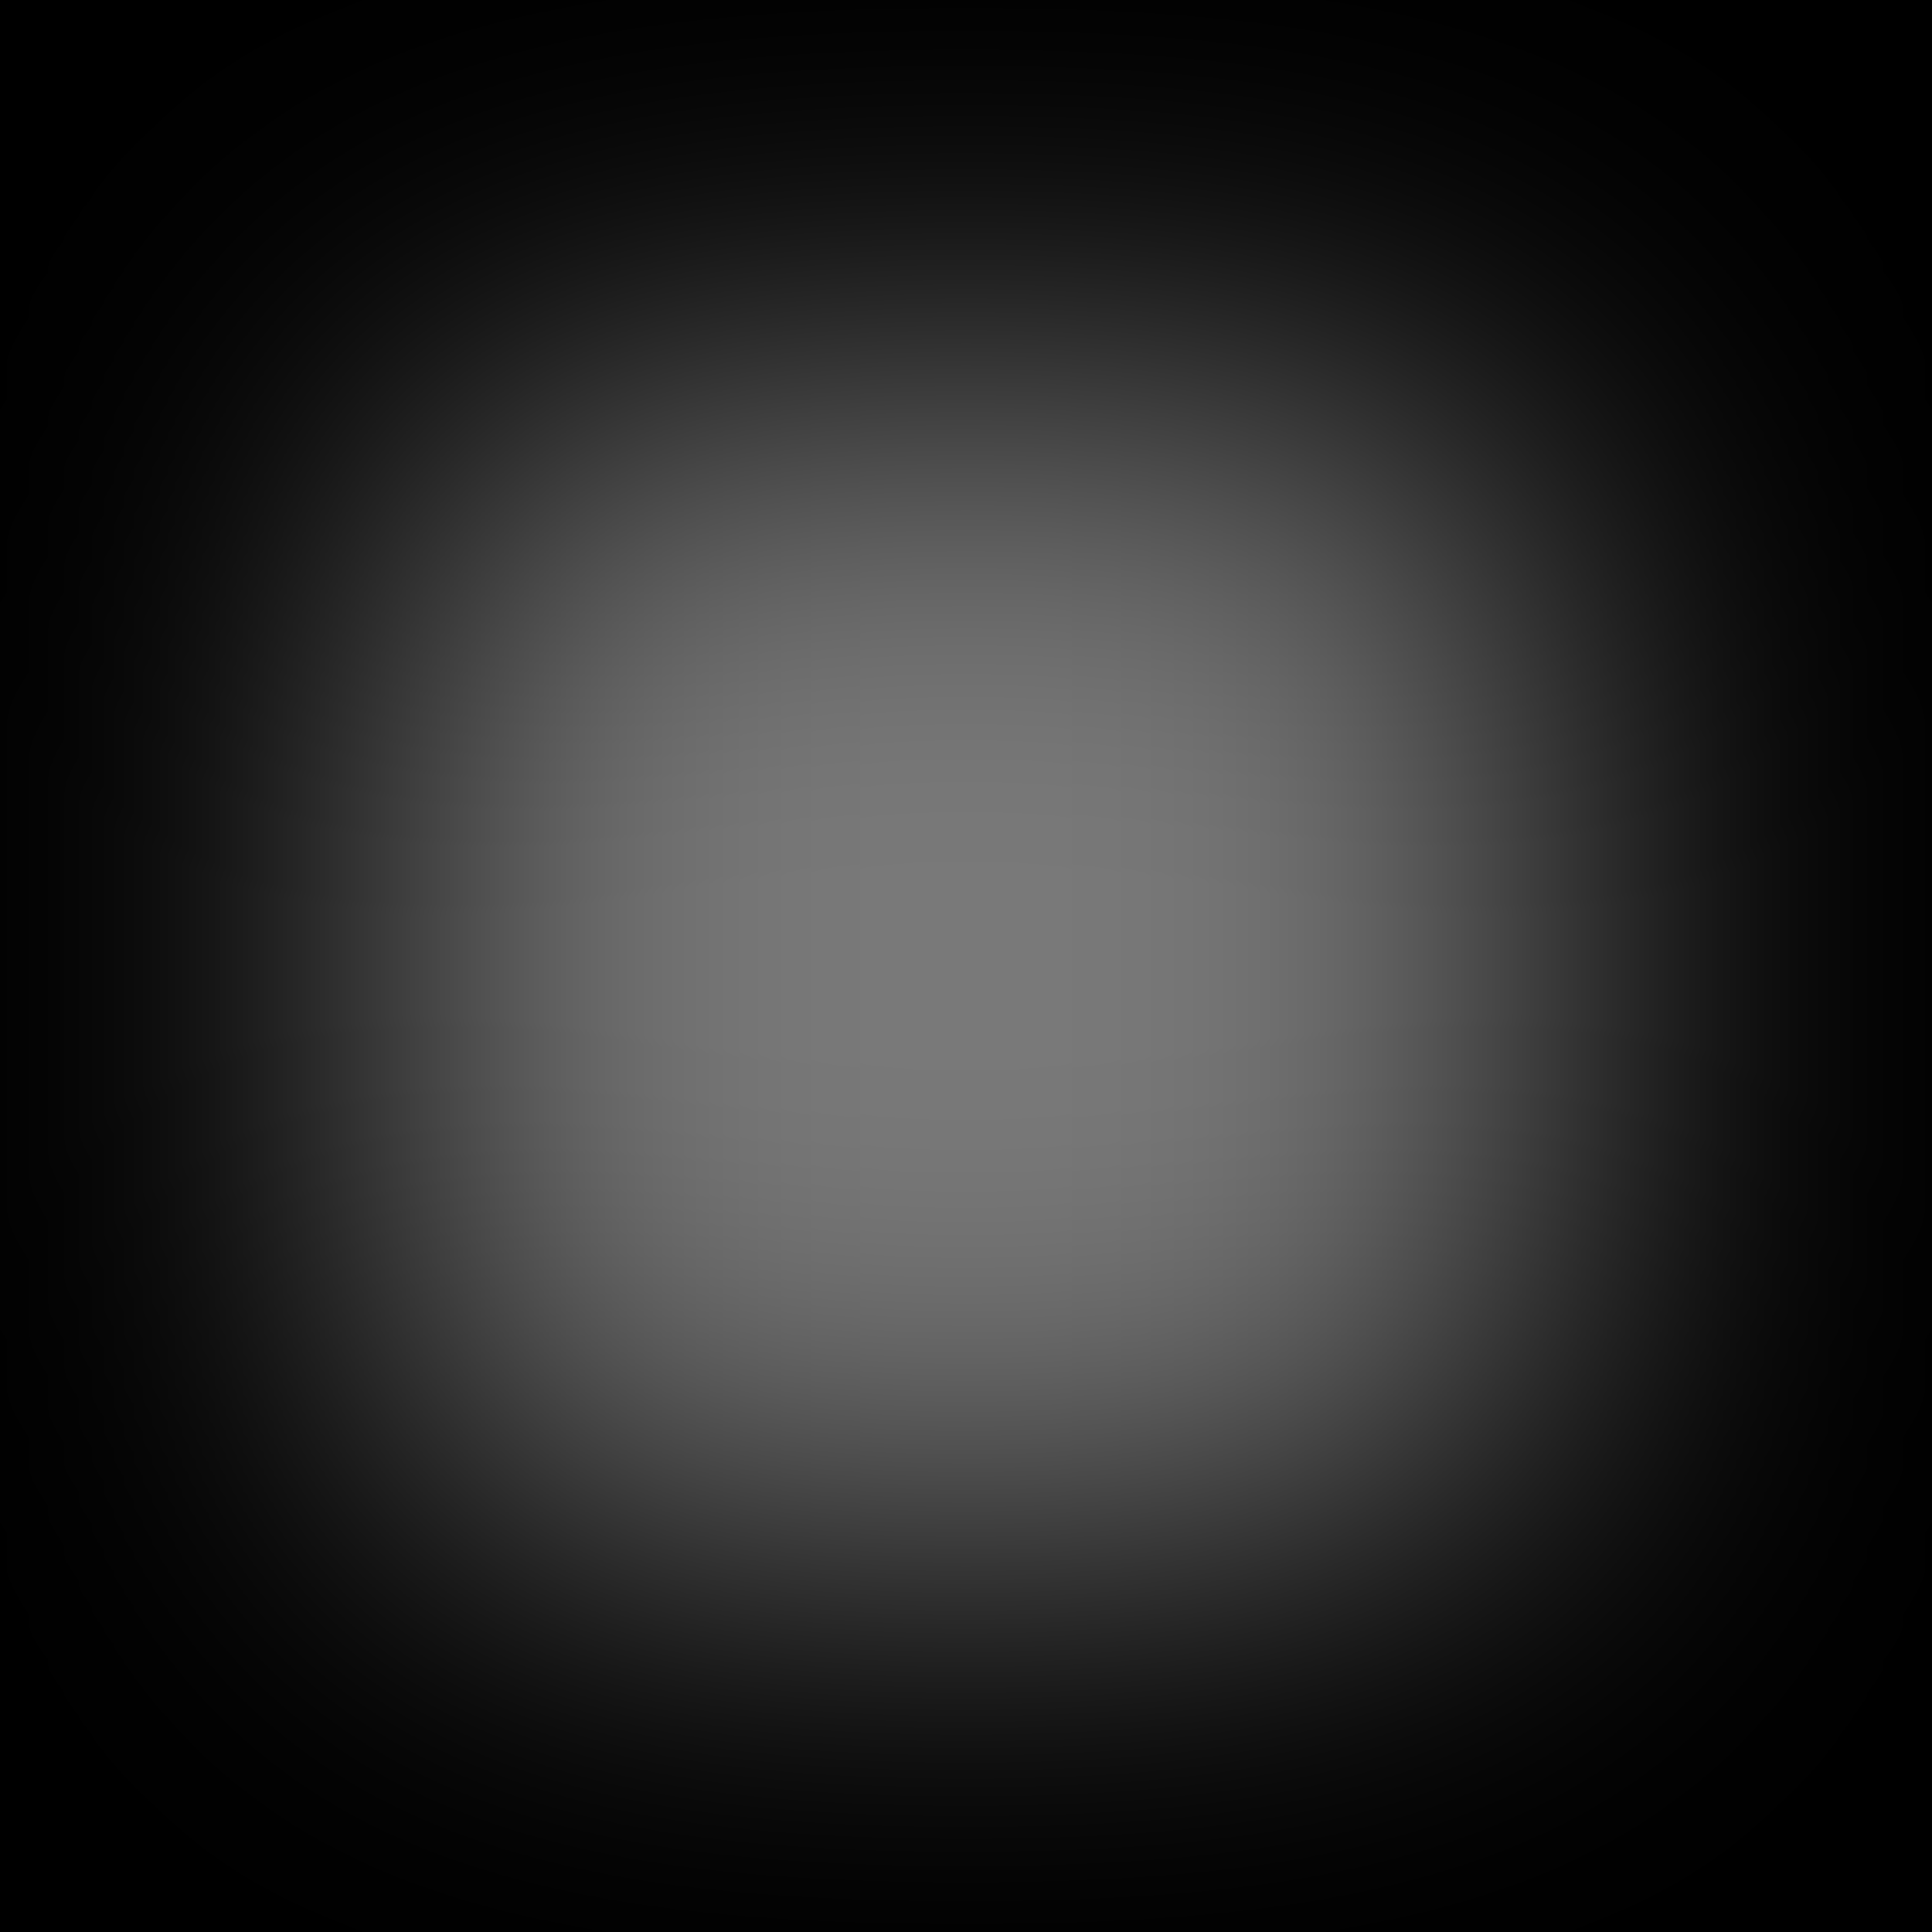
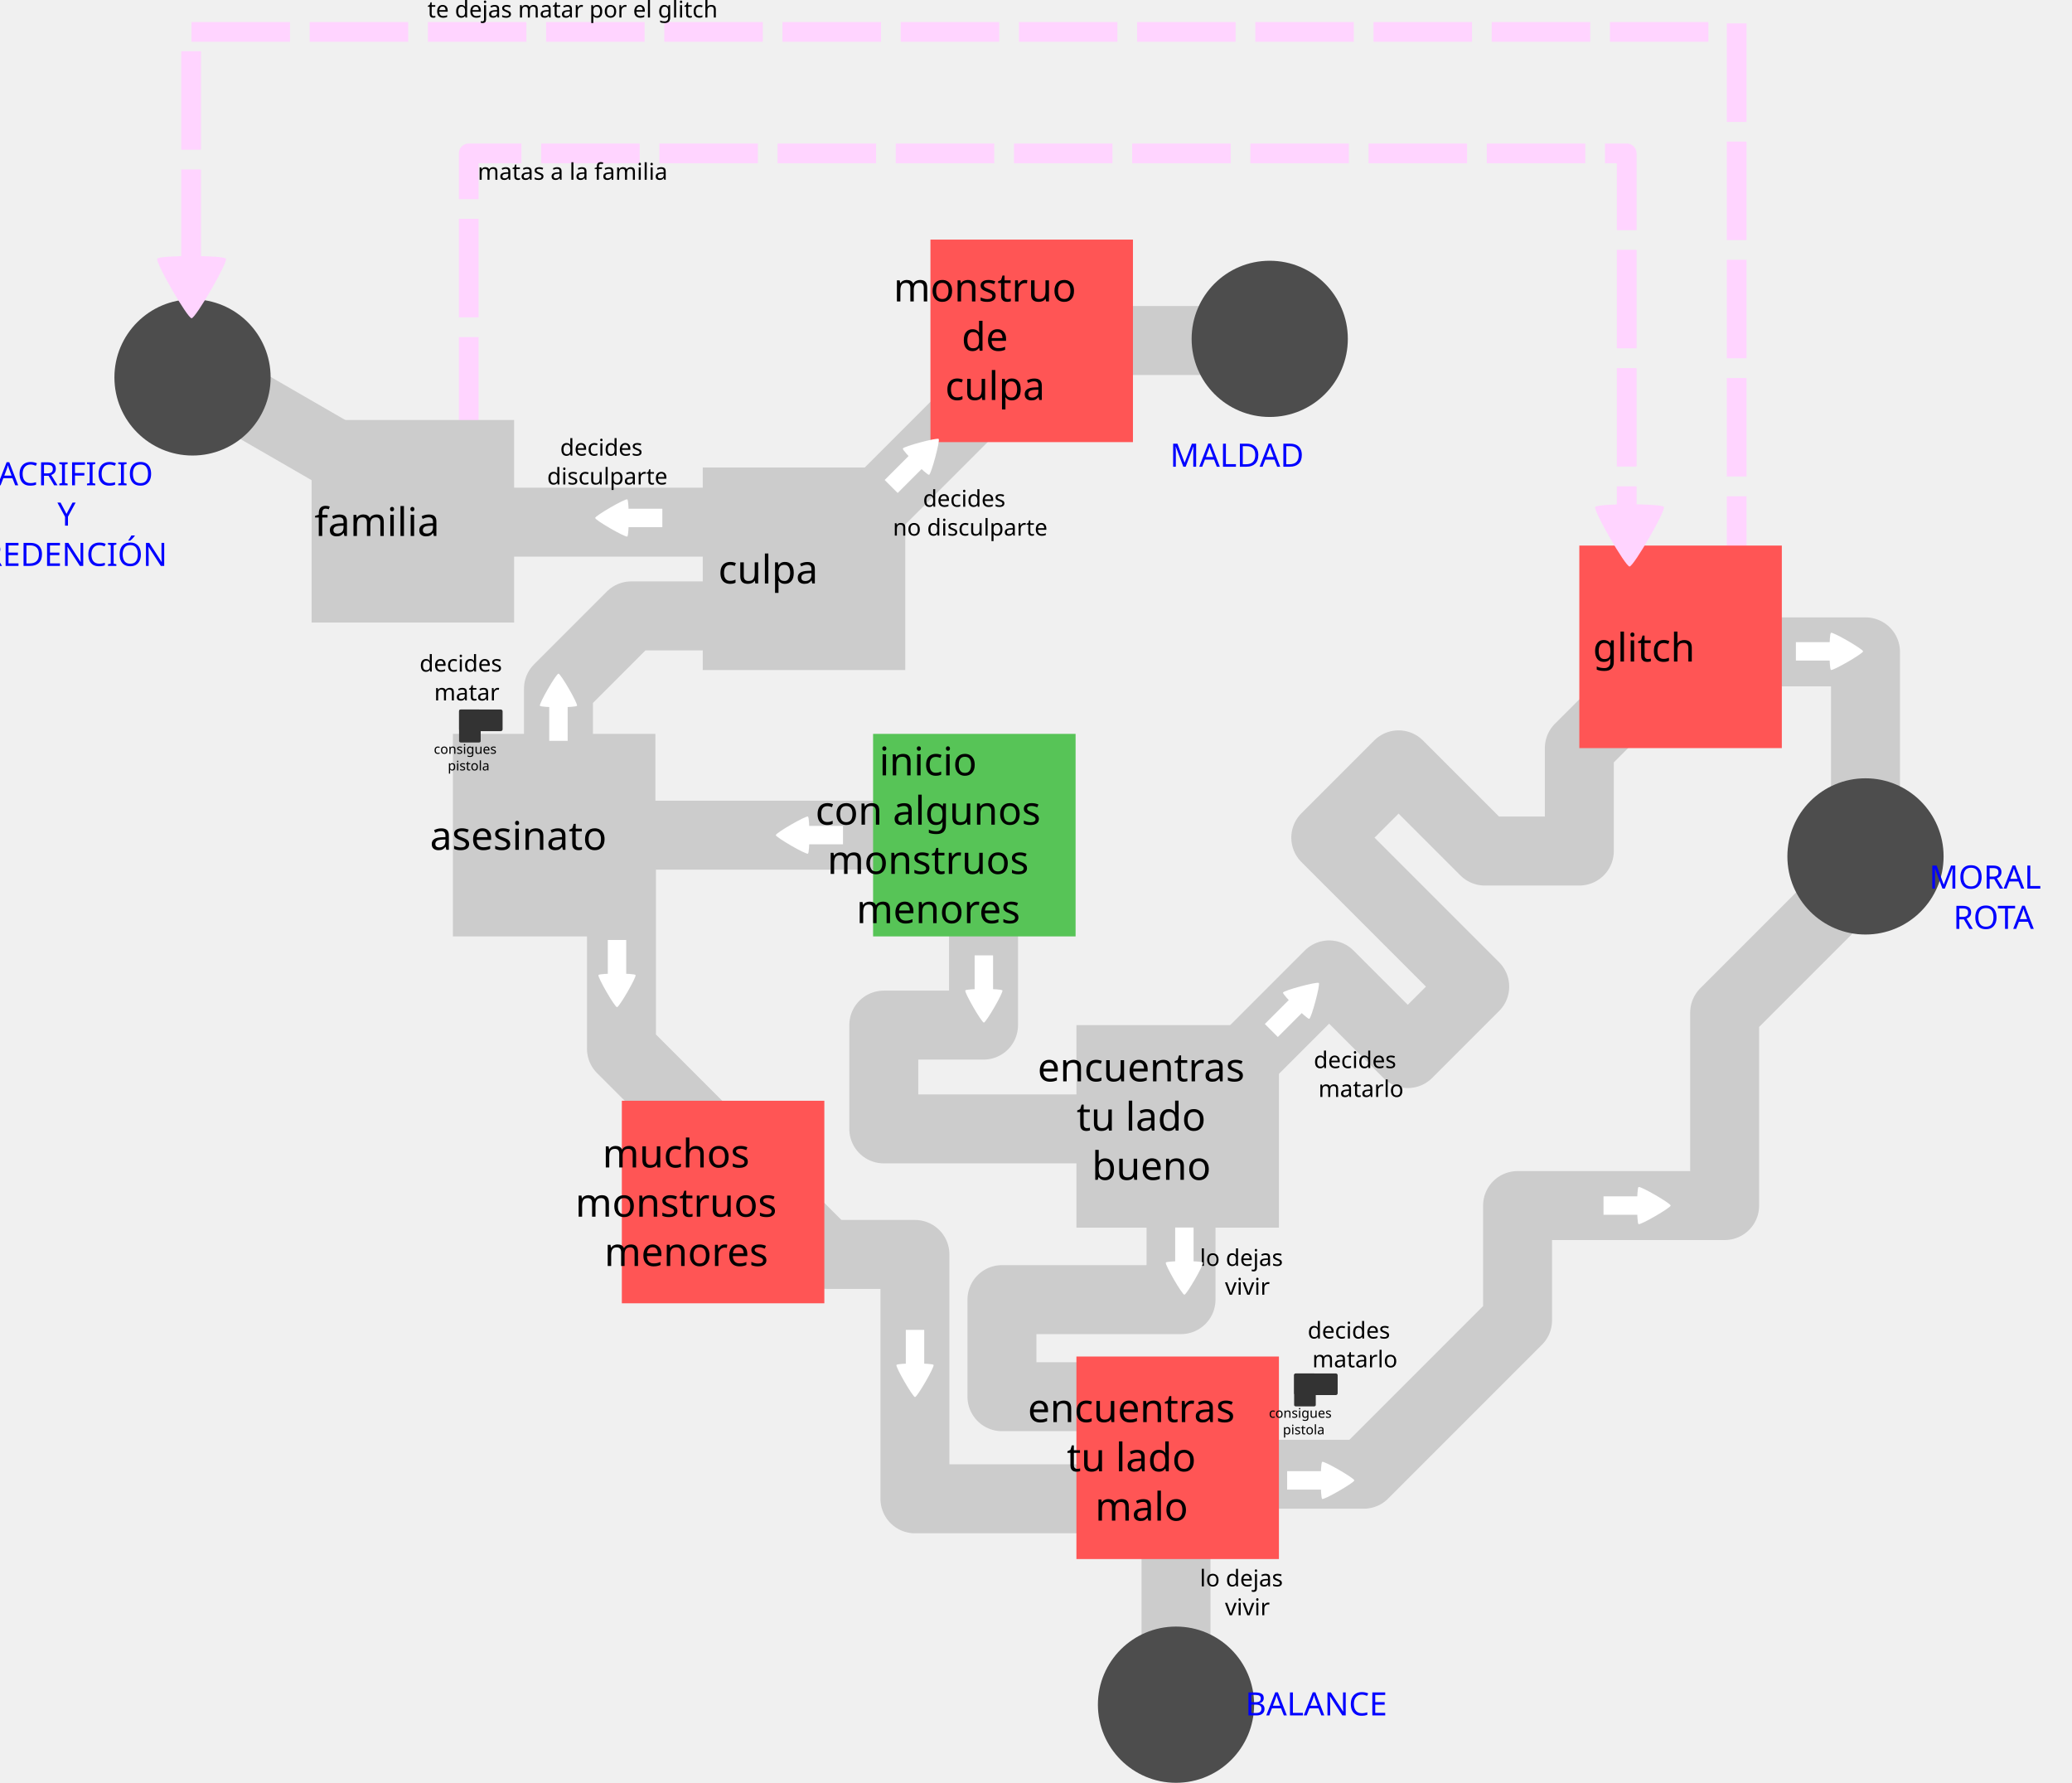
- <svg xmlns="http://www.w3.org/2000/svg" width="159.121mm" height="159.121mm" viewBox="0 0 159.121 159.121" version="1.1" id="svg8">
+ <svg xmlns="http://www.w3.org/2000/svg" width="556.555mm" height="478.805mm" viewBox="0 0 556.555 478.805" version="1.1" id="svg8">
  <defs id="defs2">
    <filter style="color-interpolation-filters:sRGB" id="filter5327" x="-0.54" width="2.08" y="-0.54" height="2.08">
      <feGaussianBlur stdDeviation="253.069" id="feGaussianBlur5329" />
    </filter>
  </defs>
-   <g id="layer1" transform="translate(1110.541,-120.247)">
+   <g id="layer1" transform="translate(291.6092,138.3491)">
    <path style="opacity:1;vector-effect:none;fill:none;fill-opacity:1;stroke:#ffd4ff;stroke-width:20;stroke-linecap:square;stroke-linejoin:round;stroke-miterlimit:4;stroke-dasharray:80, 40;stroke-dashoffset:0;stroke-opacity:1;paint-order:stroke markers fill" d="M 660.919,70.826 V -490.505 H -908.127 l -2.4e-12,352.351" id="path4791" transform="scale(0.2645833)" />
    <path style="opacity:1;vector-effect:none;fill:none;fill-opacity:1;stroke:#ffd4ff;stroke-width:20;stroke-linecap:square;stroke-linejoin:round;stroke-miterlimit:4;stroke-dasharray:80, 40;stroke-dashoffset:0;stroke-opacity:1;paint-order:stroke markers fill" d="m -626.301,29.255 5.7e-12,-396.458 1175.612,-1.178e-10 -2.97e-11,434.903" id="path4789" transform="scale(0.2645833)" />
    <path style="opacity:1;vector-effect:none;fill:none;fill-opacity:1;stroke:#cccccc;stroke-width:70;stroke-linecap:square;stroke-linejoin:round;stroke-miterlimit:4;stroke-dasharray:none;stroke-dashoffset:0;stroke-opacity:1;paint-order:stroke markers fill" d="m -6.796,-177.231 161.407,6.1e-12" id="path4772" transform="scale(0.2645833)" />
    <path style="opacity:1;vector-effect:none;fill:none;fill-opacity:1;stroke:#cccccc;stroke-width:70;stroke-linecap:square;stroke-linejoin:round;stroke-miterlimit:4;stroke-dasharray:none;stroke-dashoffset:0;stroke-opacity:1;paint-order:stroke markers fill" d="M -232.766,9.661 -109.587,-113.518" id="path4742" transform="scale(0.2645833)" />
    <path style="opacity:1;vector-effect:none;fill:none;fill-opacity:1;stroke:#cccccc;stroke-width:70;stroke-linecap:square;stroke-linejoin:round;stroke-miterlimit:4;stroke-dasharray:none;stroke-dashoffset:0;stroke-opacity:1;paint-order:stroke markers fill" d="m -361.891,-12.426 -253.154,1.13e-12" id="path4723" transform="matrix(0.2645833,0,0,0.2645833,0,5.169626)" />
    <path style="opacity:1;vector-effect:none;fill:none;fill-opacity:1;stroke:#cccccc;stroke-width:70;stroke-linecap:square;stroke-linejoin:round;stroke-miterlimit:4;stroke-dasharray:none;stroke-dashoffset:0;stroke-opacity:1;paint-order:stroke markers fill" d="m -552.182,266.213 -2.4e-12,-90.048 73.907,-73.907 h 107.888" id="path4697" transform="matrix(0.2645833,0,0,0.2645833,4.495327,0)" />
    <path style="opacity:1;vector-effect:none;fill:none;fill-opacity:1;stroke:#cccccc;stroke-width:70;stroke-linecap:square;stroke-linejoin:round;stroke-miterlimit:4;stroke-dasharray:none;stroke-dashoffset:0;stroke-opacity:1;paint-order:stroke markers fill" d="m -471.234,390.206 6e-13,151.442 208.786,208.786 89.148,8e-13 -2e-13,248.057 H 6.796" id="path4671" transform="scale(0.2645833)" />
    <path style="opacity:1;vector-effect:none;fill:none;fill-opacity:1;stroke:#cccccc;stroke-width:70;stroke-linecap:square;stroke-linejoin:round;stroke-miterlimit:4;stroke-dasharray:none;stroke-dashoffset:0;stroke-opacity:1;paint-order:stroke markers fill" d="m -174.999,335.873 -317.944,-1.08e-11" id="path4669" transform="matrix(0.2645833,0,0,0.2645833,0,-2.921964)" />
    <path style="opacity:1;vector-effect:none;fill:none;fill-opacity:1;stroke:#cccccc;stroke-width:70;stroke-linecap:square;stroke-linejoin:round;stroke-miterlimit:4;stroke-dasharray:none;stroke-dashoffset:0;stroke-opacity:1;paint-order:stroke markers fill" d="m 91.747,967.909 1.51e-12,181.795" id="path4647" transform="scale(0.2645833)" />
    <path style="opacity:1;vector-effect:none;fill:none;fill-opacity:1;stroke:#cccccc;stroke-width:70;stroke-linecap:square;stroke-linejoin:round;stroke-miterlimit:4;stroke-dasharray:none;stroke-dashoffset:0;stroke-opacity:1;paint-order:stroke markers fill" d="m 180.208,973.547 102.118,6e-13 156.181,-156.181 V 700.832 H 648.75 V 505.006 L 791.716,362.04" id="path4645" transform="scale(0.2645833)" />
    <path style="opacity:1;vector-effect:none;fill:none;fill-opacity:1;stroke:#cccccc;stroke-width:70;stroke-linecap:square;stroke-linejoin:round;stroke-miterlimit:4;stroke-dasharray:none;stroke-dashoffset:0;stroke-opacity:1;paint-order:stroke markers fill" d="m 683.006,138.786 108.737,-1.2e-12 V 313.786" id="path4641" transform="scale(0.2645833)" />
    <path style="opacity:1;vector-effect:none;fill:none;fill-opacity:1;stroke:#cccccc;stroke-width:70;stroke-linecap:square;stroke-linejoin:round;stroke-miterlimit:4;stroke-dasharray:none;stroke-dashoffset:0;stroke-opacity:1;paint-order:stroke markers fill" d="m 96.844,692.667 3e-14,103.64 -181.795,1.09e-11 -3.62e-12,98.543 103.64,-3.3e-12" id="path4628" transform="scale(0.2645833)" />
    <path style="opacity:1;vector-effect:none;fill:none;fill-opacity:1;stroke:#cccccc;stroke-width:70;stroke-linecap:square;stroke-linejoin:round;stroke-miterlimit:4;stroke-dasharray:none;stroke-dashoffset:0;stroke-opacity:1;paint-order:stroke markers fill" d="m 109.326,542.249 6e-13,-72.083 112.931,7.3e-12 v -96.111 l -213.847,-1.46e-11 V 269.533 H 132.153 L 200.031,201.655 126.146,127.769 V 12.436" id="path4621" transform="matrix(0.1870887,0.1870887,-0.1870887,0.1870887,132.9131,15.06406)" />
    <path style="opacity:1;vector-effect:none;fill:none;fill-opacity:1;stroke:#cccccc;stroke-width:70;stroke-linecap:square;stroke-linejoin:round;stroke-miterlimit:4;stroke-dasharray:none;stroke-dashoffset:0;stroke-opacity:1;paint-order:stroke markers fill" d="m -53.519,389.392 5.9e-13,97.694 H -154.792 l -9e-13,105.339 194.719,-1.49e-11" id="path4493" transform="matrix(0.2645833,0,0,0.2645833,-13.26395,8.091588)" />
    <rect transform="matrix(0.2645833,0,0,0.2645833,54.61548,78.21868)" style="opacity:1;vector-effect:none;fill:#cccccc;fill-opacity:1;stroke:none;stroke-width:37.795;stroke-linecap:square;stroke-linejoin:round;stroke-miterlimit:4;stroke-dasharray:none;stroke-dashoffset:0;stroke-opacity:1;paint-order:stroke markers fill" id="rect4485-9" width="205.582" height="205.582" x="-215.776" y="222.039" />
    <g id="g4667" transform="translate(-27.90553)">
      <rect style="opacity:1;vector-effect:none;fill:#cccccc;fill-opacity:1;stroke:none;stroke-width:37.795;stroke-linecap:square;stroke-linejoin:round;stroke-miterlimit:4;stroke-dasharray:none;stroke-dashoffset:0;stroke-opacity:1;paint-order:stroke markers fill" id="rect4489" width="205.582" height="205.582" x="-215.776" y="222.039" transform="matrix(0.2645833,0,0,0.2645833,-84.96167,0)" />
      <text transform="matrix(0.2645833,0,0,0.2645833,13.88595,-8.130148)" id="text4512" y="370.45" x="-486.563" style="font-style:normal;font-weight:normal;font-size:40px;line-height:1.25;font-family:sans-serif;text-align:center;letter-spacing:0px;word-spacing:0px;text-anchor:middle;fill:#000000;fill-opacity:1;stroke:none" xml:space="preserve">
-         <tspan y="370.45" x="-486.563" id="tspan4510">caramelo</tspan>
+         <tspan y="370.45" x="-486.563" id="tspan4510">asesinato</tspan>
      </text>
    </g>
    <text transform="matrix(0.2645833,0,0,0.2645833,153.2822,54.04788)" id="text4516-9" y="370.45" x="-486.563" style="font-style:normal;font-weight:normal;font-size:40px;line-height:1.25;font-family:sans-serif;text-align:center;letter-spacing:0px;word-spacing:0px;text-anchor:middle;fill:#000000;fill-opacity:1;stroke:none" xml:space="preserve">
-       <tspan y="370.45" x="-486.563" id="tspan4514-4">libreto</tspan>
+       <tspan y="370.45" x="-486.563" id="tspan5958">encuentras</tspan>
+       <tspan y="420.45" x="-486.563" id="tspan5962">tu lado</tspan>
+       <tspan y="470.45" x="-486.563" id="tspan5964">bueno</tspan>
    </text>
    <g id="g4634" transform="translate(0,-28.32056)">
      <rect transform="matrix(0.2645833,0,0,0.2645833,54.61548,195.5467)" style="opacity:1;vector-effect:none;fill:#ff5555;fill-opacity:1;stroke:none;stroke-width:37.795;stroke-linecap:square;stroke-linejoin:round;stroke-miterlimit:4;stroke-dasharray:none;stroke-dashoffset:0;stroke-opacity:1;paint-order:stroke markers fill" id="rect4536" width="205.582" height="205.582" x="-215.776" y="222.039" />
-       <text transform="matrix(0.2645833,0,0,0.2645833,153.2822,180.802)" id="text4542" y="370.45" x="-486.563" style="font-style:normal;font-weight:normal;font-size:40px;line-height:1.25;font-family:sans-serif;text-align:center;letter-spacing:0px;word-spacing:0px;text-anchor:middle;fill:#000000;fill-opacity:1;stroke:none" xml:space="preserve">
-         <tspan y="370.45" x="-486.563" id="tspan4540">narrador</tspan>
-         <tspan id="tspan4586" y="420.45" x="-486.563">cautivo</tspan>
-       </text>
-     </g>
-     <g id="g4584">
-       <path id="rect4546" d="m 40.777,619.609 c 23.259,-11.635 38.773,-2.248 56.917,0 v 56.917 c -18.972,-1.04 -37.945,-11.758 -56.917,0 z" style="opacity:1;vector-effect:none;fill:#ff5555;fill-opacity:1;stroke:none;stroke-width:83.69;stroke-linecap:square;stroke-linejoin:round;stroke-miterlimit:4;stroke-dasharray:none;stroke-dashoffset:0;stroke-opacity:1;paint-order:stroke markers fill" transform="matrix(0.2213016,0,0,0.2213016,16.69957,24.34996)" />
-       <path transform="matrix(-0.2213016,0,0,0.2213016,34.74739,24.34996)" style="opacity:1;vector-effect:none;fill:#ff5555;fill-opacity:1;stroke:none;stroke-width:83.69;stroke-linecap:square;stroke-linejoin:round;stroke-miterlimit:4;stroke-dasharray:none;stroke-dashoffset:0;stroke-opacity:1;paint-order:stroke markers fill" d="m 40.777,619.609 c 23.259,-11.635 38.773,-2.248 56.917,0 v 56.917 c -18.972,-1.04 -37.945,-11.758 -56.917,0 z" id="path4550" />
-       <g id="g4572">
-         <path id="path4566" transform="matrix(0.2052893,0,0,0.2052893,4.177223,37.46707)" d="m 77.611,605.51 c -9.885,0.09 -18.511,3.598 -27.996,4.773 v 3.754 c 15.176,-1.88 28.153,-9.732 47.607,0 v -3.754 c -7.295,-3.649 -13.68,-4.827 -19.611,-4.773 z" style="opacity:1;vector-effect:none;fill:#1a1a1a;fill-opacity:1;stroke:none;stroke-width:90.218;stroke-linecap:square;stroke-linejoin:round;stroke-miterlimit:4;stroke-dasharray:none;stroke-dashoffset:0;stroke-opacity:1;paint-order:stroke markers fill" />
-         <path style="opacity:1;vector-effect:none;fill:#1a1a1a;fill-opacity:1;stroke:none;stroke-width:90.218;stroke-linecap:square;stroke-linejoin:round;stroke-miterlimit:4;stroke-dasharray:none;stroke-dashoffset:0;stroke-opacity:1;paint-order:stroke markers fill" d="m 77.611,605.51 c -9.885,0.09 -18.511,3.598 -27.996,4.773 v 3.754 c 15.176,-1.88 28.153,-9.732 47.607,0 v -3.754 c -7.295,-3.649 -13.68,-4.827 -19.611,-4.773 z" transform="matrix(0.2052893,0,0,0.2052893,4.177223,39.51806)" id="path4568" />
-         <path id="path4570" transform="matrix(0.2052893,0,0,0.2052893,4.177223,41.79382)" d="m 77.611,605.51 c -9.885,0.09 -18.511,3.598 -27.996,4.773 v 3.754 c 15.176,-1.88 28.153,-9.732 47.607,0 v -3.754 c -7.295,-3.649 -13.68,-4.827 -19.611,-4.773 z" style="opacity:1;vector-effect:none;fill:#1a1a1a;fill-opacity:1;stroke:none;stroke-width:90.218;stroke-linecap:square;stroke-linejoin:round;stroke-miterlimit:4;stroke-dasharray:none;stroke-dashoffset:0;stroke-opacity:1;paint-order:stroke markers fill" />
-       </g>
-       <g transform="matrix(-1,0,0,1,51.02942,0)" id="g4564">
-         <path style="opacity:1;vector-effect:none;fill:#1a1a1a;fill-opacity:1;stroke:none;stroke-width:90.218;stroke-linecap:square;stroke-linejoin:round;stroke-miterlimit:4;stroke-dasharray:none;stroke-dashoffset:0;stroke-opacity:1;paint-order:stroke markers fill" d="m 77.611,605.51 c -9.885,0.09 -18.511,3.598 -27.996,4.773 v 3.754 c 15.176,-1.88 28.153,-9.732 47.607,0 v -3.754 c -7.295,-3.649 -13.68,-4.827 -19.611,-4.773 z" transform="matrix(0.2052893,0,0,0.2052893,4.177223,37.46707)" id="path4552" />
-         <path id="path4557" transform="matrix(0.2052893,0,0,0.2052893,4.177223,39.51806)" d="m 77.611,605.51 c -9.885,0.09 -18.511,3.598 -27.996,4.773 v 3.754 c 15.176,-1.88 28.153,-9.732 47.607,0 v -3.754 c -7.295,-3.649 -13.68,-4.827 -19.611,-4.773 z" style="opacity:1;vector-effect:none;fill:#1a1a1a;fill-opacity:1;stroke:none;stroke-width:90.218;stroke-linecap:square;stroke-linejoin:round;stroke-miterlimit:4;stroke-dasharray:none;stroke-dashoffset:0;stroke-opacity:1;paint-order:stroke markers fill" />
-         <path style="opacity:1;vector-effect:none;fill:#1a1a1a;fill-opacity:1;stroke:none;stroke-width:90.218;stroke-linecap:square;stroke-linejoin:round;stroke-miterlimit:4;stroke-dasharray:none;stroke-dashoffset:0;stroke-opacity:1;paint-order:stroke markers fill" d="m 77.611,605.51 c -9.885,0.09 -18.511,3.598 -27.996,4.773 v 3.754 c 15.176,-1.88 28.153,-9.732 47.607,0 v -3.754 c -7.295,-3.649 -13.68,-4.827 -19.611,-4.773 z" transform="matrix(0.2052893,0,0,0.2052893,4.177223,41.79382)" id="path4559" />
-       </g>
+       <text transform="matrix(0.2645833,0,0,0.2645833,153.4037,173.8825)" id="text4542" y="370.45" x="-486.563" style="font-style:normal;font-weight:normal;font-size:40px;line-height:1.25;font-family:sans-serif;text-align:center;letter-spacing:0px;word-spacing:0px;text-anchor:middle;fill:#000000;fill-opacity:1;stroke:none" xml:space="preserve">
+         <tspan id="tspan4586" y="370.45" x="-486.563">encuentras</tspan>
+         <tspan y="420.45" x="-486.563" id="tspan6070">tu lado</tspan>
+         <tspan y="470.45" x="-486.563" id="tspan6072">malo</tspan>
+       </text>
    </g>
    <g id="g4626" transform="translate(51.73114,-6.698197)">
      <rect y="222.039" x="-215.776" height="205.582" width="205.582" id="rect4485-9-2" style="opacity:1;vector-effect:none;fill:#ff5555;fill-opacity:1;stroke:none;stroke-width:37.795;stroke-linecap:square;stroke-linejoin:round;stroke-miterlimit:4;stroke-dasharray:none;stroke-dashoffset:0;stroke-opacity:1;paint-order:stroke markers fill" transform="matrix(0.2645833,0,0,0.2645833,137.9689,-43.87422)" />
      <text xml:space="preserve" style="font-style:normal;font-weight:normal;font-size:40px;line-height:1.25;font-family:sans-serif;text-align:center;letter-spacing:0px;word-spacing:0px;text-anchor:middle;fill:#000000;fill-opacity:1;stroke:none" x="-486.563" y="370.45" id="text4516-9-0" transform="matrix(0.2645833,0,0,0.2645833,236.6047,-52.00437)">
        <tspan id="tspan4514-4-6" x="-486.563" y="370.45">glitch</tspan>
      </text>
    </g>
    <g id="g4639">
      <rect transform="scale(0.2645833)" y="222.039" x="-215.776" height="205.582" width="205.582" id="rect4485" style="opacity:1;vector-effect:none;fill:#57c457;fill-opacity:1;stroke:none;stroke-width:37.795;stroke-linecap:square;stroke-linejoin:round;stroke-miterlimit:4;stroke-dasharray:none;stroke-dashoffset:0;stroke-opacity:1;paint-order:stroke markers fill" />
-       <text xml:space="preserve" style="font-style:normal;font-weight:normal;font-size:40px;line-height:1.25;font-family:sans-serif;text-align:center;letter-spacing:0px;word-spacing:0px;text-anchor:middle;fill:#000000;fill-opacity:1;stroke:none" x="-486.563" y="370.45" id="text4516" transform="matrix(0.2645833,0,0,0.2645833,98.84762,-8.130148)">
+       <text xml:space="preserve" style="font-style:normal;font-weight:normal;font-size:40px;line-height:1.25;font-family:sans-serif;text-align:center;letter-spacing:0px;word-spacing:0px;text-anchor:middle;fill:#000000;fill-opacity:1;stroke:none" x="-486.563" y="370.45" id="text4516" transform="matrix(0.2645833,0,0,0.2645833,98.79078,-28.12118)">
        <tspan id="tspan4514" x="-486.563" y="370.45">inicio</tspan>
+         <tspan x="-486.563" y="420.45" id="tspan5690">con algunos</tspan>
+         <tspan x="-486.563" y="470.45" id="tspan5692">monstruos</tspan>
+         <tspan x="-486.563" y="520.45" id="tspan5694">menores</tspan>
      </text>
    </g>
    <circle style="opacity:1;vector-effect:none;fill:#4d4d4d;fill-opacity:1;stroke:none;stroke-width:70;stroke-linecap:square;stroke-linejoin:round;stroke-miterlimit:4;stroke-dasharray:none;stroke-dashoffset:0;stroke-opacity:1;paint-order:stroke markers fill" id="path4643" cx="791.716" cy="346.422" r="79.292" transform="scale(0.2645833)" />
    <circle transform="matrix(0.2645833,0,0,0.2645833,-185.2,227.8191)" style="opacity:1;vector-effect:none;fill:#4d4d4d;fill-opacity:1;stroke:none;stroke-width:70;stroke-linecap:square;stroke-linejoin:round;stroke-miterlimit:4;stroke-dasharray:none;stroke-dashoffset:0;stroke-opacity:1;paint-order:stroke markers fill" id="path4643-9" cx="791.716" cy="346.422" r="79.292" />
    <g id="g4667-3" transform="translate(39.20311,-71.53806)">
      <rect style="opacity:1;vector-effect:none;fill:#cccccc;fill-opacity:1;stroke:none;stroke-width:37.795;stroke-linecap:square;stroke-linejoin:round;stroke-miterlimit:4;stroke-dasharray:none;stroke-dashoffset:0;stroke-opacity:1;paint-order:stroke markers fill" id="rect4489-1" width="205.582" height="205.582" x="-215.776" y="222.039" transform="matrix(0.2645833,0,0,0.2645833,-84.96167,0)" />
      <text transform="matrix(0.2645833,0,0,0.2645833,13.88595,-8.130148)" id="text4512-0" y="370.45" x="-486.563" style="font-style:normal;font-weight:normal;font-size:40px;line-height:1.25;font-family:sans-serif;text-align:center;letter-spacing:0px;word-spacing:0px;text-anchor:middle;fill:#000000;fill-opacity:1;stroke:none" xml:space="preserve">
        <tspan y="370.45" x="-486.563" id="tspan4510-9">culpa</tspan>
      </text>
    </g>
    <g id="g4667-3-8" transform="translate(-65.85653,-84.29125)">
      <rect style="opacity:1;vector-effect:none;fill:#cccccc;fill-opacity:1;stroke:none;stroke-width:37.795;stroke-linecap:square;stroke-linejoin:round;stroke-miterlimit:4;stroke-dasharray:none;stroke-dashoffset:0;stroke-opacity:1;paint-order:stroke markers fill" id="rect4489-1-9" width="205.582" height="205.582" x="-215.776" y="222.039" transform="matrix(0.2645833,0,0,0.2645833,-84.96167,0)" />
      <text transform="matrix(0.2645833,0,0,0.2645833,13.88595,-8.130148)" id="text4512-0-3" y="370.45" x="-486.563" style="font-style:normal;font-weight:normal;font-size:40px;line-height:1.25;font-family:sans-serif;text-align:center;letter-spacing:0px;word-spacing:0px;text-anchor:middle;fill:#000000;fill-opacity:1;stroke:none" xml:space="preserve">
        <tspan y="370.45" x="-486.563" id="tspan4510-9-6">familia</tspan>
      </text>
    </g>
    <path style="opacity:1;vector-effect:none;fill:none;fill-opacity:1;stroke:#cccccc;stroke-width:70;stroke-linecap:square;stroke-linejoin:round;stroke-miterlimit:4;stroke-dasharray:none;stroke-dashoffset:0;stroke-opacity:1;paint-order:stroke markers fill" d="M -748.466,-52.439 -886.216,-131.969" id="path4725" transform="matrix(0.2645833,0,0,0.2645833,0.3178676,-0.3178676)" />
    <circle transform="matrix(0.2645833,0,0,0.2645833,-449.3717,-128.6433)" style="opacity:1;vector-effect:none;fill:#4d4d4d;fill-opacity:1;stroke:none;stroke-width:70;stroke-linecap:square;stroke-linejoin:round;stroke-miterlimit:4;stroke-dasharray:none;stroke-dashoffset:0;stroke-opacity:1;paint-order:stroke markers fill" id="path4643-9-5" cx="791.716" cy="346.422" r="79.292" />
    <g id="g4626-7" transform="translate(-122.5613,-88.87514)">
      <rect y="222.039" x="-215.776" height="205.582" width="205.582" id="rect4485-9-2-1" style="opacity:1;vector-effect:none;fill:#ff5555;fill-opacity:1;stroke:none;stroke-width:37.795;stroke-linecap:square;stroke-linejoin:round;stroke-miterlimit:4;stroke-dasharray:none;stroke-dashoffset:0;stroke-opacity:1;paint-order:stroke markers fill" transform="matrix(0.2645833,0,0,0.2645833,137.9689,-43.87422)" />
      <text xml:space="preserve" style="font-style:normal;font-weight:normal;font-size:40px;line-height:1.25;font-family:sans-serif;text-align:center;letter-spacing:0px;word-spacing:0px;text-anchor:middle;fill:#000000;fill-opacity:1;stroke:none" x="-486.563" y="370.45" id="text4516-9-0-8" transform="matrix(0.2645833,0,0,0.2645833,236.6098,-66.52286)">
        <tspan id="tspan4514-4-6-0" x="-486.563" y="370.45">monstruo</tspan>
        <tspan x="-486.563" y="420.45" id="tspan4768">de</tspan>
        <tspan x="-486.563" y="470.45" id="tspan4770">culpa</tspan>
      </text>
    </g>
    <circle transform="matrix(0.2645833,0,0,0.2645833,-160.0262,-138.9996)" style="opacity:1;vector-effect:none;fill:#4d4d4d;fill-opacity:1;stroke:none;stroke-width:70;stroke-linecap:square;stroke-linejoin:round;stroke-miterlimit:4;stroke-dasharray:none;stroke-dashoffset:0;stroke-opacity:1;paint-order:stroke markers fill" id="path4643-9-5-7" cx="791.716" cy="346.422" r="79.292" />
    <path style="opacity:1;vector-effect:none;fill:#ffd4ff;fill-opacity:1;stroke:none;stroke-width:39.638;stroke-linecap:square;stroke-linejoin:round;stroke-miterlimit:4;stroke-dasharray:158.553, 79.276;stroke-dashoffset:0;stroke-opacity:1;paint-order:stroke markers fill" id="path4793" d="m 552.182,24.952 c -8.299,0 -73.305,-112.594 -69.156,-119.781 4.149,-7.187 134.162,-7.187 138.311,1e-14 4.149,7.187 -60.857,119.781 -69.156,119.781 z" transform="matrix(0.1334993,0,0,0.1334993,72.38225,10.46334)" />
    <path style="opacity:1;vector-effect:none;fill:#ffd4ff;fill-opacity:1;stroke:none;stroke-width:39.638;stroke-linecap:square;stroke-linejoin:round;stroke-miterlimit:4;stroke-dasharray:158.553, 79.276;stroke-dashoffset:0;stroke-opacity:1;paint-order:stroke markers fill" id="path4793-3" d="m 552.182,24.952 c -8.299,0 -73.305,-112.594 -69.156,-119.781 4.149,-7.187 134.162,-7.187 138.311,1e-14 4.149,7.187 -60.857,119.781 -69.156,119.781 z" transform="matrix(0.1334993,0,0,0.1334993,-313.8648,-56.21273)" />
+     <g id="g5921" transform="translate(-36.29228,-9.451115)">
+       <g transform="translate(24.5729,-33.83499)" id="g5702">
+         <rect style="opacity:1;vector-effect:none;fill:#333333;fill-opacity:1;stroke:#333333;stroke-width:3.78;stroke-linecap:square;stroke-linejoin:round;stroke-miterlimit:4;stroke-dasharray:none;stroke-dashoffset:0;stroke-opacity:1;paint-order:stroke markers fill" id="rect5696" width="40.413" height="18.186" x="3607.403" y="-91.688" transform="matrix(0.2645833,0,0,0.2645833,-1110.541,120.247)" />
+         <rect transform="matrix(0,0.2004253,-0.2645833,0,-175.5303,-627.1479)" y="-91.688" x="3607.403" height="18.186" width="40.413" id="rect5698" style="opacity:1;vector-effect:none;fill:#333333;fill-opacity:1;stroke:#333333;stroke-width:3.78;stroke-linecap:square;stroke-linejoin:round;stroke-miterlimit:4;stroke-dasharray:none;stroke-dashoffset:0;stroke-opacity:1;paint-order:stroke markers fill" />
+       </g>
+       <text transform="matrix(0.08932897,0,0,0.08932897,-456.0078,88.372)" id="text5706" y="-165.948" x="3692.271" style="font-style:normal;font-weight:normal;font-size:40px;line-height:1.25;font-family:sans-serif;text-align:center;letter-spacing:0px;word-spacing:0px;text-anchor:middle;fill:#000000;fill-opacity:1;stroke:none" xml:space="preserve">
+         <tspan y="-165.948" x="3692.271" id="tspan5704">consigues</tspan>
+         <tspan id="tspan5708" y="-115.948" x="3692.271">pistola</tspan>
+       </text>
+     </g>
+     <text xml:space="preserve" style="font-style:normal;font-weight:normal;font-size:40px;line-height:1.25;font-family:sans-serif;text-align:center;letter-spacing:0px;word-spacing:0px;text-anchor:middle;fill:#000000;fill-opacity:1;stroke:none" x="3543.499" y="-258.754" id="text5712" transform="matrix(0.1548984,0,0,0.1548984,-711.0743,82.10549)">
+       <tspan id="tspan5710" x="3543.499" y="-258.754">decides</tspan>
+       <tspan x="3543.499" y="-208.754" id="tspan5714">matar</tspan>
+     </text>
+     <text xml:space="preserve" style="font-style:normal;font-weight:normal;font-size:40px;line-height:1.25;font-family:sans-serif;text-align:center;letter-spacing:0px;word-spacing:0px;text-anchor:middle;fill:#000000;fill-opacity:1;stroke:none" x="3543.499" y="-258.754" id="text5712-1" transform="matrix(0.1548984,0,0,0.1548984,-673.3229,24.10049)">
+       <tspan id="tspan5710-7" x="3543.499" y="-258.754">decides</tspan>
+       <tspan x="3543.499" y="-208.754" id="tspan5714-5">disculparte</tspan>
+     </text>
+     <text xml:space="preserve" style="font-style:normal;font-weight:normal;font-size:40px;line-height:1.25;font-family:sans-serif;text-align:center;letter-spacing:0px;word-spacing:0px;text-anchor:middle;fill:#000000;fill-opacity:1;stroke:none" x="3543.499" y="-258.754" id="text5712-1-4" transform="matrix(0.1548984,0,0,0.1548984,-575.8628,37.82567)">
+       <tspan x="3543.499" y="-258.754" id="tspan5714-5-7">decides</tspan>
+       <tspan x="3543.499" y="-208.754" id="tspan5762">no disculparte</tspan>
+     </text>
+     <text xml:space="preserve" style="font-style:normal;font-weight:normal;font-size:40px;line-height:1.25;font-family:sans-serif;text-align:center;letter-spacing:0px;word-spacing:0px;text-anchor:middle;fill:#0000ff;fill-opacity:1;stroke:none" x="3543.499" y="-258.754" id="text5712-8" transform="matrix(0.2164485,0,0,0.2164485,-1032.849,48.00238)">
+       <tspan x="3543.499" y="-258.754" id="tspan5714-1">SACRIFICIO</tspan>
+       <tspan x="3543.499" y="-208.754" id="tspan5789">Y</tspan>
+       <tspan x="3543.499" y="-158.754" id="tspan5791">REDENCIÓN</tspan>
+     </text>
+     <text xml:space="preserve" style="font-style:normal;font-weight:normal;font-size:40px;line-height:1.25;font-family:sans-serif;text-align:center;letter-spacing:0px;word-spacing:0px;text-anchor:middle;fill:#0000ff;fill-opacity:1;stroke:none" x="3543.499" y="-258.754" id="text5712-8-5" transform="matrix(0.2164485,0,0,0.2164485,-720.7255,43.00619)">
+       <tspan x="3543.499" y="-258.754" id="tspan5791-8">MALDAD</tspan>
+     </text>
+     <text xml:space="preserve" style="font-style:normal;font-weight:normal;font-size:40px;line-height:1.25;font-family:sans-serif;text-align:center;letter-spacing:0px;word-spacing:0px;text-anchor:middle;fill:#0000ff;fill-opacity:1;stroke:none" x="3543.499" y="-258.754" id="text5712-8-5-5" transform="matrix(0.2164485,0,0,0.2164485,-517.4867,156.3047)">
+       <tspan x="3543.499" y="-258.754" id="tspan5791-8-8">MORAL</tspan>
+       <tspan x="3543.499" y="-208.754" id="tspan5840">ROTA</tspan>
+     </text>
+     <text xml:space="preserve" style="font-style:normal;font-weight:normal;font-size:40px;line-height:1.25;font-family:sans-serif;text-align:center;letter-spacing:0px;word-spacing:0px;text-anchor:middle;fill:#000000;fill-opacity:1;stroke:none" x="3543.499" y="-258.754" id="text5712-1-41" transform="matrix(0.1548984,0,0,0.1548984,-682.6563,-49.98826)">
+       <tspan x="3543.499" y="-258.754" id="tspan5714-5-2">matas a la familia</tspan>
+     </text>
+     <text transform="matrix(0.1548984,0,0,0.1548984,-682.6563,-93.56108)" id="text5867" y="-258.754" x="3543.499" style="font-style:normal;font-weight:normal;font-size:40px;line-height:1.25;font-family:sans-serif;text-align:center;letter-spacing:0px;word-spacing:0px;text-anchor:middle;fill:#000000;fill-opacity:1;stroke:none" xml:space="preserve">
+       <tspan id="tspan5865" y="-258.754" x="3543.499">te dejas matar por el glitch</tspan>
+     </text>
+     <g transform="translate(-67.48798,98.53434)" id="g4639-0">
+       <rect transform="scale(0.2645833)" y="222.039" x="-215.776" height="205.582" width="205.582" id="rect4485-3" style="opacity:1;vector-effect:none;fill:#ff5555;fill-opacity:1;stroke:none;stroke-width:37.795;stroke-linecap:square;stroke-linejoin:round;stroke-miterlimit:4;stroke-dasharray:none;stroke-dashoffset:0;stroke-opacity:1;paint-order:stroke markers fill" />
+       <text xml:space="preserve" style="font-style:normal;font-weight:normal;font-size:40px;line-height:1.25;font-family:sans-serif;text-align:center;letter-spacing:0px;word-spacing:0px;text-anchor:middle;fill:#000000;fill-opacity:1;stroke:none" x="-486.563" y="370.45" id="text4516-7" transform="matrix(0.2645833,0,0,0.2645833,98.58407,-21.35931)">
+         <tspan x="-486.563" y="370.45" id="tspan5694-5">muchos</tspan>
+         <tspan x="-486.563" y="420.45" id="tspan5911">monstruos</tspan>
+         <tspan x="-486.563" y="470.45" id="tspan5913">menores</tspan>
+       </text>
+     </g>
+     <g transform="translate(188.0146,168.8613)" id="g5921-0">
+       <g transform="translate(24.5729,-33.83499)" id="g5702-4">
+         <rect style="opacity:1;vector-effect:none;fill:#333333;fill-opacity:1;stroke:#333333;stroke-width:3.78;stroke-linecap:square;stroke-linejoin:round;stroke-miterlimit:4;stroke-dasharray:none;stroke-dashoffset:0;stroke-opacity:1;paint-order:stroke markers fill" id="rect5696-2" width="40.413" height="18.186" x="3607.403" y="-91.688" transform="matrix(0.2645833,0,0,0.2645833,-1110.541,120.247)" />
+         <rect transform="matrix(0,0.2004253,-0.2645833,0,-175.5303,-627.1479)" y="-91.688" x="3607.403" height="18.186" width="40.413" id="rect5698-0" style="opacity:1;vector-effect:none;fill:#333333;fill-opacity:1;stroke:#333333;stroke-width:3.78;stroke-linecap:square;stroke-linejoin:round;stroke-miterlimit:4;stroke-dasharray:none;stroke-dashoffset:0;stroke-opacity:1;paint-order:stroke markers fill" />
+       </g>
+       <text transform="matrix(0.08932897,0,0,0.08932897,-456.0078,88.372)" id="text5706-9" y="-165.948" x="3692.271" style="font-style:normal;font-weight:normal;font-size:40px;line-height:1.25;font-family:sans-serif;text-align:center;letter-spacing:0px;word-spacing:0px;text-anchor:middle;fill:#000000;fill-opacity:1;stroke:none" xml:space="preserve">
+         <tspan y="-165.948" x="3692.271" id="tspan5704-2">consigues</tspan>
+         <tspan id="tspan5708-5" y="-115.948" x="3692.271">pistola</tspan>
+       </text>
+     </g>
+     <text xml:space="preserve" style="font-style:normal;font-weight:normal;font-size:40px;line-height:1.25;font-family:sans-serif;text-align:center;letter-spacing:0px;word-spacing:0px;text-anchor:middle;fill:#000000;fill-opacity:1;stroke:none" x="3543.499" y="-258.754" id="text5712-7" transform="matrix(0.1548984,0,0,0.1548984,-470.8864,188.5916)">
+       <tspan id="tspan5710-8" x="3543.499" y="-258.754">decides</tspan>
+       <tspan x="3543.499" y="-208.754" id="tspan5714-0">matarlo</tspan>
+     </text>
+     <text xml:space="preserve" style="font-style:normal;font-weight:normal;font-size:40px;line-height:1.25;font-family:sans-serif;text-align:center;letter-spacing:0px;word-spacing:0px;text-anchor:middle;fill:#000000;fill-opacity:1;stroke:none" x="3543.499" y="-258.754" id="text5712-7-8" transform="matrix(0.1548984,0,0,0.1548984,-501.4022,241.7069)">
+       <tspan x="3543.499" y="-258.754" id="tspan5714-0-5">lo dejas</tspan>
+       <tspan x="3543.499" y="-208.754" id="tspan6010">vivir</tspan>
+     </text>
+     <text transform="matrix(0.1548984,0,0,0.1548984,-501.4022,327.7833)" id="text6027" y="-258.754" x="3543.499" style="font-style:normal;font-weight:normal;font-size:40px;line-height:1.25;font-family:sans-serif;text-align:center;letter-spacing:0px;word-spacing:0px;text-anchor:middle;fill:#000000;fill-opacity:1;stroke:none" xml:space="preserve">
+       <tspan id="tspan6023" y="-258.754" x="3543.499">lo dejas</tspan>
+       <tspan id="tspan6025" y="-208.754" x="3543.499">vivir</tspan>
+     </text>
+     <text xml:space="preserve" style="font-style:normal;font-weight:normal;font-size:40px;line-height:1.25;font-family:sans-serif;text-align:center;letter-spacing:0px;word-spacing:0px;text-anchor:middle;fill:#000000;fill-opacity:1;stroke:none" x="3543.499" y="-258.754" id="text6033" transform="matrix(0.1548984,0,0,0.1548984,-472.5318,261.2155)">
+       <tspan x="3543.499" y="-258.754" id="tspan6031">decides</tspan>
+       <tspan x="3543.499" y="-208.754" id="tspan6037">matarlo</tspan>
+     </text>
+     <text xml:space="preserve" style="font-style:normal;font-weight:normal;font-size:40px;line-height:1.25;font-family:sans-serif;text-align:center;letter-spacing:0px;word-spacing:0px;text-anchor:middle;fill:#0000ff;fill-opacity:1;stroke:none" x="3543.499" y="-258.754" id="text5712-8-5-5-6" transform="matrix(0.2164485,0,0,0.2164485,-699.4173,378.3735)">
+       <tspan x="3543.499" y="-258.754" id="tspan6066">BALANCE</tspan>
+     </text>
  </g>
-   <g id="layer2" transform="translate(1110.541,-120.247)">
+   <g id="layer2" transform="translate(291.6092,138.3491)">
    <rect transform="matrix(0.141472,0,0,0.141472,-691.8275,94.78298)" y="179.994" x="-2959.695" height="1124.752" width="1124.752" id="rect5125" style="opacity:1;vector-effect:none;fill:#000000;fill-opacity:1;stroke:none;stroke-width:20;stroke-linecap:square;stroke-linejoin:round;stroke-miterlimit:4;stroke-dasharray:80, 40;stroke-dashoffset:0;stroke-opacity:1;paint-order:stroke markers fill" />
    <g transform="rotate(-90,-171.7209,-3.296873)" id="g4816" style="fill:#ffffff">
      <rect transform="scale(0.2645833)" y="342.669" x="-995.626" height="47.573" width="18.689" id="rect4810" style="opacity:1;vector-effect:none;fill:#ffffff;fill-opacity:1;stroke:none;stroke-width:20;stroke-linecap:square;stroke-linejoin:round;stroke-miterlimit:4;stroke-dasharray:80, 40;stroke-dashoffset:0;stroke-opacity:1;paint-order:stroke markers fill" />
      <path transform="matrix(0.2645833,0,0,0.2645833,-0.4612091,-2.921962)" d="m -984.539,333.074 c 2.261,0 19.974,30.679 18.843,32.637 -1.131,1.958 -36.556,1.958 -37.686,0 -1.131,-1.958 16.582,-32.637 18.843,-32.637 z" id="path4812" style="opacity:1;vector-effect:none;fill:#ffffff;fill-opacity:1;stroke:none;stroke-width:20;stroke-linecap:square;stroke-linejoin:round;stroke-miterlimit:4;stroke-dasharray:80, 40;stroke-dashoffset:0;stroke-opacity:1;paint-order:stroke markers fill" />
    </g>
    <g transform="rotate(-180,-153.3917,161.0337)" id="g4816-7" style="fill:#ffffff">
      <rect transform="scale(0.2645833)" y="342.669" x="-995.626" height="47.573" width="18.689" id="rect4810-3" style="opacity:1;vector-effect:none;fill:#ffffff;fill-opacity:1;stroke:none;stroke-width:20;stroke-linecap:square;stroke-linejoin:round;stroke-miterlimit:4;stroke-dasharray:80, 40;stroke-dashoffset:0;stroke-opacity:1;paint-order:stroke markers fill" />
      <path transform="matrix(0.2645833,0,0,0.2645833,-0.4612091,-2.921962)" d="m -984.539,333.074 c 2.261,0 19.974,30.679 18.843,32.637 -1.131,1.958 -36.556,1.958 -37.686,0 -1.131,-1.958 16.582,-32.637 18.843,-32.637 z" id="path4812-0" style="opacity:1;vector-effect:none;fill:#ffffff;fill-opacity:1;stroke:none;stroke-width:20;stroke-linecap:square;stroke-linejoin:round;stroke-miterlimit:4;stroke-dasharray:80, 40;stroke-dashoffset:0;stroke-opacity:1;paint-order:stroke markers fill" />
    </g>
    <g transform="rotate(-180,-193.4146,108.677)" id="g4816-7-9" style="fill:#ffffff">
      <rect transform="scale(0.2645833)" y="342.669" x="-995.626" height="47.573" width="18.689" id="rect4810-3-7" style="opacity:1;vector-effect:none;fill:#ffffff;fill-opacity:1;stroke:none;stroke-width:20;stroke-linecap:square;stroke-linejoin:round;stroke-miterlimit:4;stroke-dasharray:80, 40;stroke-dashoffset:0;stroke-opacity:1;paint-order:stroke markers fill" />
      <path transform="matrix(0.2645833,0,0,0.2645833,-0.4612091,-2.921962)" d="m -984.539,333.074 c 2.261,0 19.974,30.679 18.843,32.637 -1.131,1.958 -36.556,1.958 -37.686,0 -1.131,-1.958 16.582,-32.637 18.843,-32.637 z" id="path4812-0-6" style="opacity:1;vector-effect:none;fill:#ffffff;fill-opacity:1;stroke:none;stroke-width:20;stroke-linecap:square;stroke-linejoin:round;stroke-miterlimit:4;stroke-dasharray:80, 40;stroke-dashoffset:0;stroke-opacity:1;paint-order:stroke markers fill" />
    </g>
    <g transform="matrix(-1,1.224606353822377e-16,1.224606353822377e-16,1,-402.5565,-42.63857)" id="g4816-7-6" style="fill:#ffffff">
      <rect transform="scale(0.2645833)" y="342.669" x="-995.626" height="47.573" width="18.689" id="rect4810-3-74" style="opacity:1;vector-effect:none;fill:#ffffff;fill-opacity:1;stroke:none;stroke-width:20;stroke-linecap:square;stroke-linejoin:round;stroke-miterlimit:4;stroke-dasharray:80, 40;stroke-dashoffset:0;stroke-opacity:1;paint-order:stroke markers fill" />
      <path transform="matrix(0.2645833,0,0,0.2645833,-0.4612091,-2.921962)" d="m -984.539,333.074 c 2.261,0 19.974,30.679 18.843,32.637 -1.131,1.958 -36.556,1.958 -37.686,0 -1.131,-1.958 16.582,-32.637 18.843,-32.637 z" id="path4812-0-8" style="opacity:1;vector-effect:none;fill:#ffffff;fill-opacity:1;stroke:none;stroke-width:20;stroke-linecap:square;stroke-linejoin:round;stroke-miterlimit:4;stroke-dasharray:80, 40;stroke-dashoffset:0;stroke-opacity:1;paint-order:stroke markers fill" />
    </g>
    <g transform="rotate(-90,-238.5729,-21.62285)" id="g4816-3" style="fill:#ffffff">
      <rect transform="scale(0.2645833)" y="342.669" x="-995.626" height="47.573" width="18.689" id="rect4810-2" style="opacity:1;vector-effect:none;fill:#ffffff;fill-opacity:1;stroke:none;stroke-width:20;stroke-linecap:square;stroke-linejoin:round;stroke-miterlimit:4;stroke-dasharray:80, 40;stroke-dashoffset:0;stroke-opacity:1;paint-order:stroke markers fill" />
      <path transform="matrix(0.2645833,0,0,0.2645833,-0.4612091,-2.921962)" d="m -984.539,333.074 c 2.261,0 19.974,30.679 18.843,32.637 -1.131,1.958 -36.556,1.958 -37.686,0 -1.131,-1.958 16.582,-32.637 18.843,-32.637 z" id="path4812-3" style="opacity:1;vector-effect:none;fill:#ffffff;fill-opacity:1;stroke:none;stroke-width:20;stroke-linecap:square;stroke-linejoin:round;stroke-miterlimit:4;stroke-dasharray:80, 40;stroke-dashoffset:0;stroke-opacity:1;paint-order:stroke markers fill" />
    </g>
    <g transform="rotate(45,-22.66826,299.7258)" id="g4816-9" style="fill:#ffffff">
      <rect transform="scale(0.2645833)" y="342.669" x="-995.626" height="47.573" width="18.689" id="rect4810-4" style="opacity:1;vector-effect:none;fill:#ffffff;fill-opacity:1;stroke:none;stroke-width:20;stroke-linecap:square;stroke-linejoin:round;stroke-miterlimit:4;stroke-dasharray:80, 40;stroke-dashoffset:0;stroke-opacity:1;paint-order:stroke markers fill" />
      <path transform="matrix(0.2645833,0,0,0.2645833,-0.4612091,-2.921962)" d="m -984.539,333.074 c 2.261,0 19.974,30.679 18.843,32.637 -1.131,1.958 -36.556,1.958 -37.686,0 -1.131,-1.958 16.582,-32.637 18.843,-32.637 z" id="path4812-33" style="opacity:1;vector-effect:none;fill:#ffffff;fill-opacity:1;stroke:none;stroke-width:20;stroke-linecap:square;stroke-linejoin:round;stroke-miterlimit:4;stroke-dasharray:80, 40;stroke-dashoffset:0;stroke-opacity:1;paint-order:stroke markers fill" />
    </g>
    <g transform="rotate(-180,-144.1452,110.7432)" id="g4816-7-4" style="fill:#ffffff">
      <rect transform="scale(0.2645833)" y="342.669" x="-995.626" height="47.573" width="18.689" id="rect4810-3-1" style="opacity:1;vector-effect:none;fill:#ffffff;fill-opacity:1;stroke:none;stroke-width:20;stroke-linecap:square;stroke-linejoin:round;stroke-miterlimit:4;stroke-dasharray:80, 40;stroke-dashoffset:0;stroke-opacity:1;paint-order:stroke markers fill" />
      <path transform="matrix(0.2645833,0,0,0.2645833,-0.4612091,-2.921962)" d="m -984.539,333.074 c 2.261,0 19.974,30.679 18.843,32.637 -1.131,1.958 -36.556,1.958 -37.686,0 -1.131,-1.958 16.582,-32.637 18.843,-32.637 z" id="path4812-0-3" style="opacity:1;vector-effect:none;fill:#ffffff;fill-opacity:1;stroke:none;stroke-width:20;stroke-linecap:square;stroke-linejoin:round;stroke-miterlimit:4;stroke-dasharray:80, 40;stroke-dashoffset:0;stroke-opacity:1;paint-order:stroke markers fill" />
    </g>
    <g transform="rotate(45,-147.9731,496.0411)" id="g4816-71" style="fill:#ffffff">
      <rect transform="scale(0.2645833)" y="342.669" x="-995.626" height="47.573" width="18.689" id="rect4810-45" style="opacity:1;vector-effect:none;fill:#ffffff;fill-opacity:1;stroke:none;stroke-width:20;stroke-linecap:square;stroke-linejoin:round;stroke-miterlimit:4;stroke-dasharray:80, 40;stroke-dashoffset:0;stroke-opacity:1;paint-order:stroke markers fill" />
      <path transform="matrix(0.2645833,0,0,0.2645833,-0.4612091,-2.921962)" d="m -984.539,333.074 c 2.261,0 19.974,30.679 18.843,32.637 -1.131,1.958 -36.556,1.958 -37.686,0 -1.131,-1.958 16.582,-32.637 18.843,-32.637 z" id="path4812-1" style="opacity:1;vector-effect:none;fill:#ffffff;fill-opacity:1;stroke:none;stroke-width:20;stroke-linecap:square;stroke-linejoin:round;stroke-miterlimit:4;stroke-dasharray:80, 40;stroke-dashoffset:0;stroke-opacity:1;paint-order:stroke markers fill" />
    </g>
    <g transform="rotate(-180,-117.2156,147.289)" id="g4816-7-4-6" style="fill:#ffffff">
      <rect transform="scale(0.2645833)" y="342.669" x="-995.626" height="47.573" width="18.689" id="rect4810-3-1-9" style="opacity:1;vector-effect:none;fill:#ffffff;fill-opacity:1;stroke:none;stroke-width:20;stroke-linecap:square;stroke-linejoin:round;stroke-miterlimit:4;stroke-dasharray:80, 40;stroke-dashoffset:0;stroke-opacity:1;paint-order:stroke markers fill" />
      <path transform="matrix(0.2645833,0,0,0.2645833,-0.4612091,-2.921962)" d="m -984.539,333.074 c 2.261,0 19.974,30.679 18.843,32.637 -1.131,1.958 -36.556,1.958 -37.686,0 -1.131,-1.958 16.582,-32.637 18.843,-32.637 z" id="path4812-0-3-9" style="opacity:1;vector-effect:none;fill:#ffffff;fill-opacity:1;stroke:none;stroke-width:20;stroke-linecap:square;stroke-linejoin:round;stroke-miterlimit:4;stroke-dasharray:80, 40;stroke-dashoffset:0;stroke-opacity:1;paint-order:stroke markers fill" />
    </g>
    <g transform="matrix(0,-1,-1,0,157.3803,-1.71445)" id="g4816-94" style="fill:#ffffff">
      <rect transform="scale(0.2645833)" y="342.669" x="-995.626" height="47.573" width="18.689" id="rect4810-1" style="opacity:1;vector-effect:none;fill:#ffffff;fill-opacity:1;stroke:none;stroke-width:20;stroke-linecap:square;stroke-linejoin:round;stroke-miterlimit:4;stroke-dasharray:80, 40;stroke-dashoffset:0;stroke-opacity:1;paint-order:stroke markers fill" />
      <path transform="matrix(0.2645833,0,0,0.2645833,-0.4612091,-2.921962)" d="m -984.539,333.074 c 2.261,0 19.974,30.679 18.843,32.637 -1.131,1.958 -36.556,1.958 -37.686,0 -1.131,-1.958 16.582,-32.637 18.843,-32.637 z" id="path4812-4" style="opacity:1;vector-effect:none;fill:#ffffff;fill-opacity:1;stroke:none;stroke-width:20;stroke-linecap:square;stroke-linejoin:round;stroke-miterlimit:4;stroke-dasharray:80, 40;stroke-dashoffset:0;stroke-opacity:1;paint-order:stroke markers fill" />
    </g>
    <g transform="matrix(0,-1,-1,0,242.3539,-75.52523)" id="g4816-2" style="fill:#ffffff">
      <rect transform="scale(0.2645833)" y="342.669" x="-995.626" height="47.573" width="18.689" id="rect4810-7" style="opacity:1;vector-effect:none;fill:#ffffff;fill-opacity:1;stroke:none;stroke-width:20;stroke-linecap:square;stroke-linejoin:round;stroke-miterlimit:4;stroke-dasharray:80, 40;stroke-dashoffset:0;stroke-opacity:1;paint-order:stroke markers fill" />
      <path transform="matrix(0.2645833,0,0,0.2645833,-0.4612091,-2.921962)" d="m -984.539,333.074 c 2.261,0 19.974,30.679 18.843,32.637 -1.131,1.958 -36.556,1.958 -37.686,0 -1.131,-1.958 16.582,-32.637 18.843,-32.637 z" id="path4812-15" style="opacity:1;vector-effect:none;fill:#ffffff;fill-opacity:1;stroke:none;stroke-width:20;stroke-linecap:square;stroke-linejoin:round;stroke-miterlimit:4;stroke-dasharray:80, 40;stroke-dashoffset:0;stroke-opacity:1;paint-order:stroke markers fill" />
    </g>
    <g transform="matrix(0,-1,-1,0,294.0336,-224.3695)" id="g4816-2-9" style="fill:#ffffff">
      <rect transform="scale(0.2645833)" y="342.669" x="-995.626" height="47.573" width="18.689" id="rect4810-7-3" style="opacity:1;vector-effect:none;fill:#ffffff;fill-opacity:1;stroke:none;stroke-width:20;stroke-linecap:square;stroke-linejoin:round;stroke-miterlimit:4;stroke-dasharray:80, 40;stroke-dashoffset:0;stroke-opacity:1;paint-order:stroke markers fill" />
      <path transform="matrix(0.2645833,0,0,0.2645833,-0.4612091,-2.921962)" d="m -984.539,333.074 c 2.261,0 19.974,30.679 18.843,32.637 -1.131,1.958 -36.556,1.958 -37.686,0 -1.131,-1.958 16.582,-32.637 18.843,-32.637 z" id="path4812-15-3" style="opacity:1;vector-effect:none;fill:#ffffff;fill-opacity:1;stroke:none;stroke-width:20;stroke-linecap:square;stroke-linejoin:round;stroke-miterlimit:4;stroke-dasharray:80, 40;stroke-dashoffset:0;stroke-opacity:1;paint-order:stroke markers fill" />
    </g>
    <rect style="opacity:1;vector-effect:none;fill:#fefefe;fill-opacity:0.475;stroke:none;stroke-width:20;stroke-linecap:square;stroke-linejoin:round;stroke-miterlimit:4;stroke-dasharray:80, 40;stroke-dashoffset:0;stroke-opacity:1;paint-order:stroke markers fill;filter:url(#filter5327)" id="rect5059" width="1124.752" height="1124.752" x="-2959.695" y="179.994" transform="matrix(0.08381932,0,0,0.08381932,-830.0394,137.5826)" rx="251.455" ry="251.455" />
  </g>
</svg>
